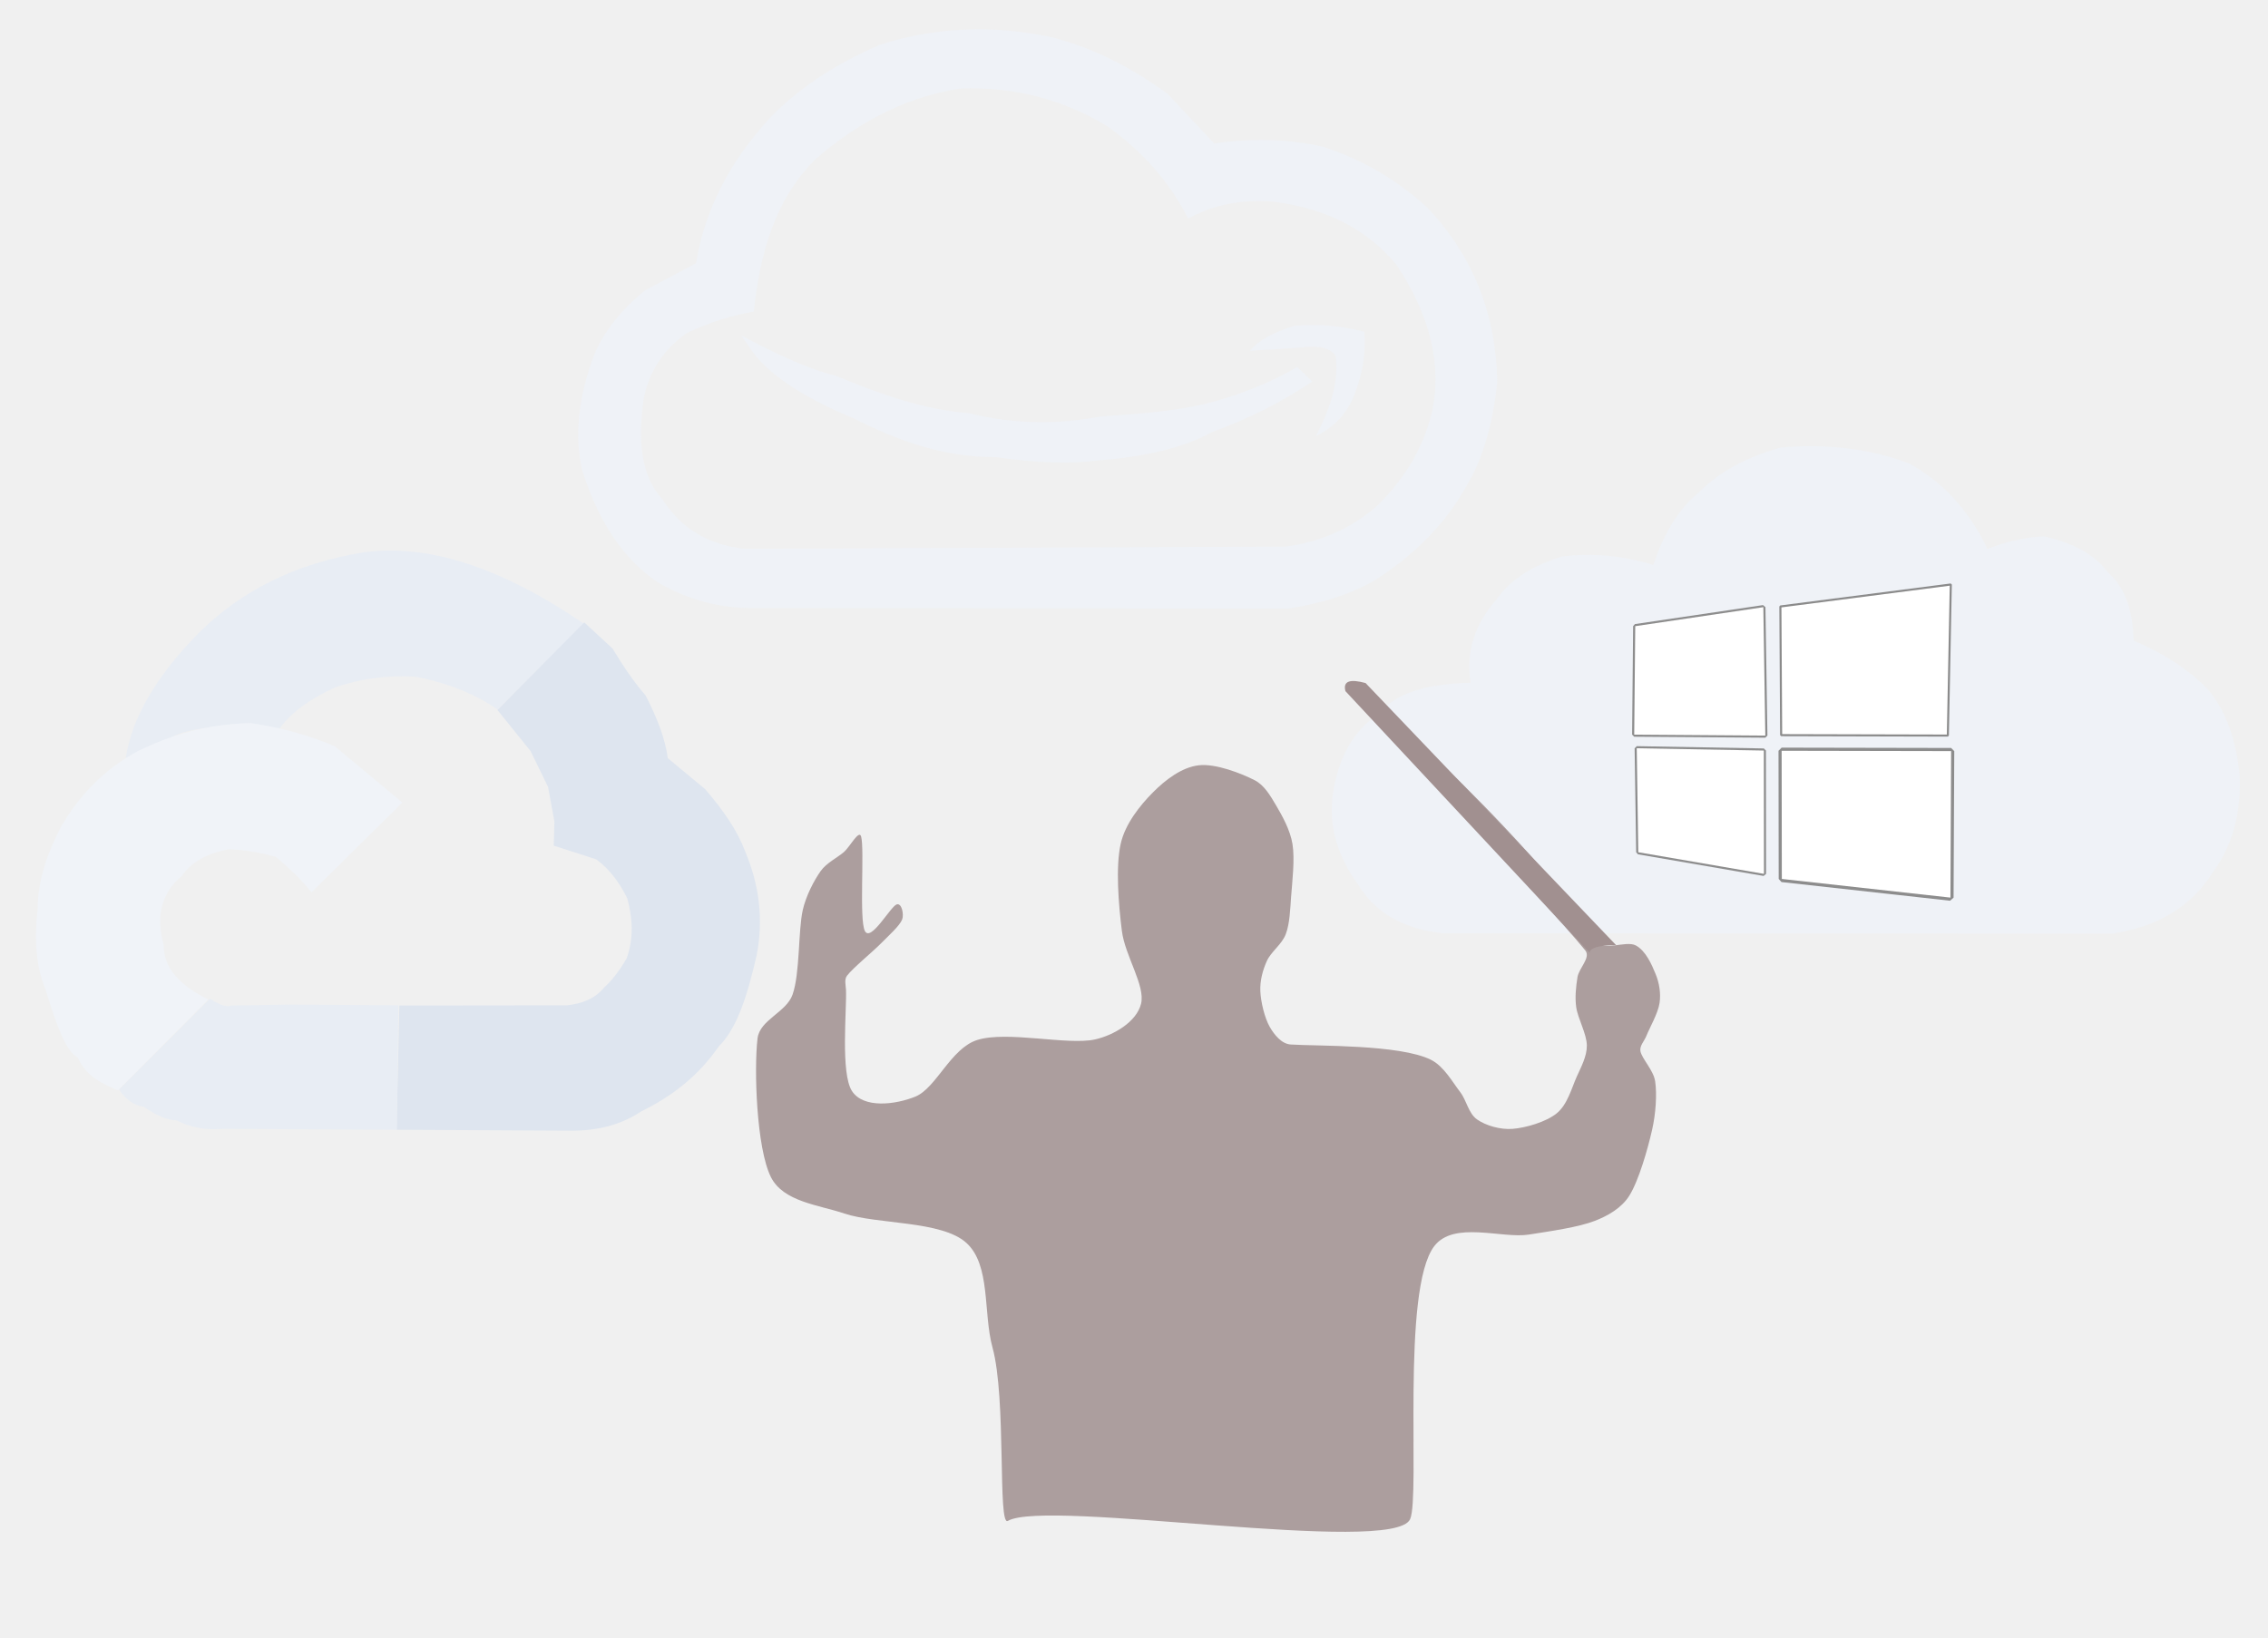
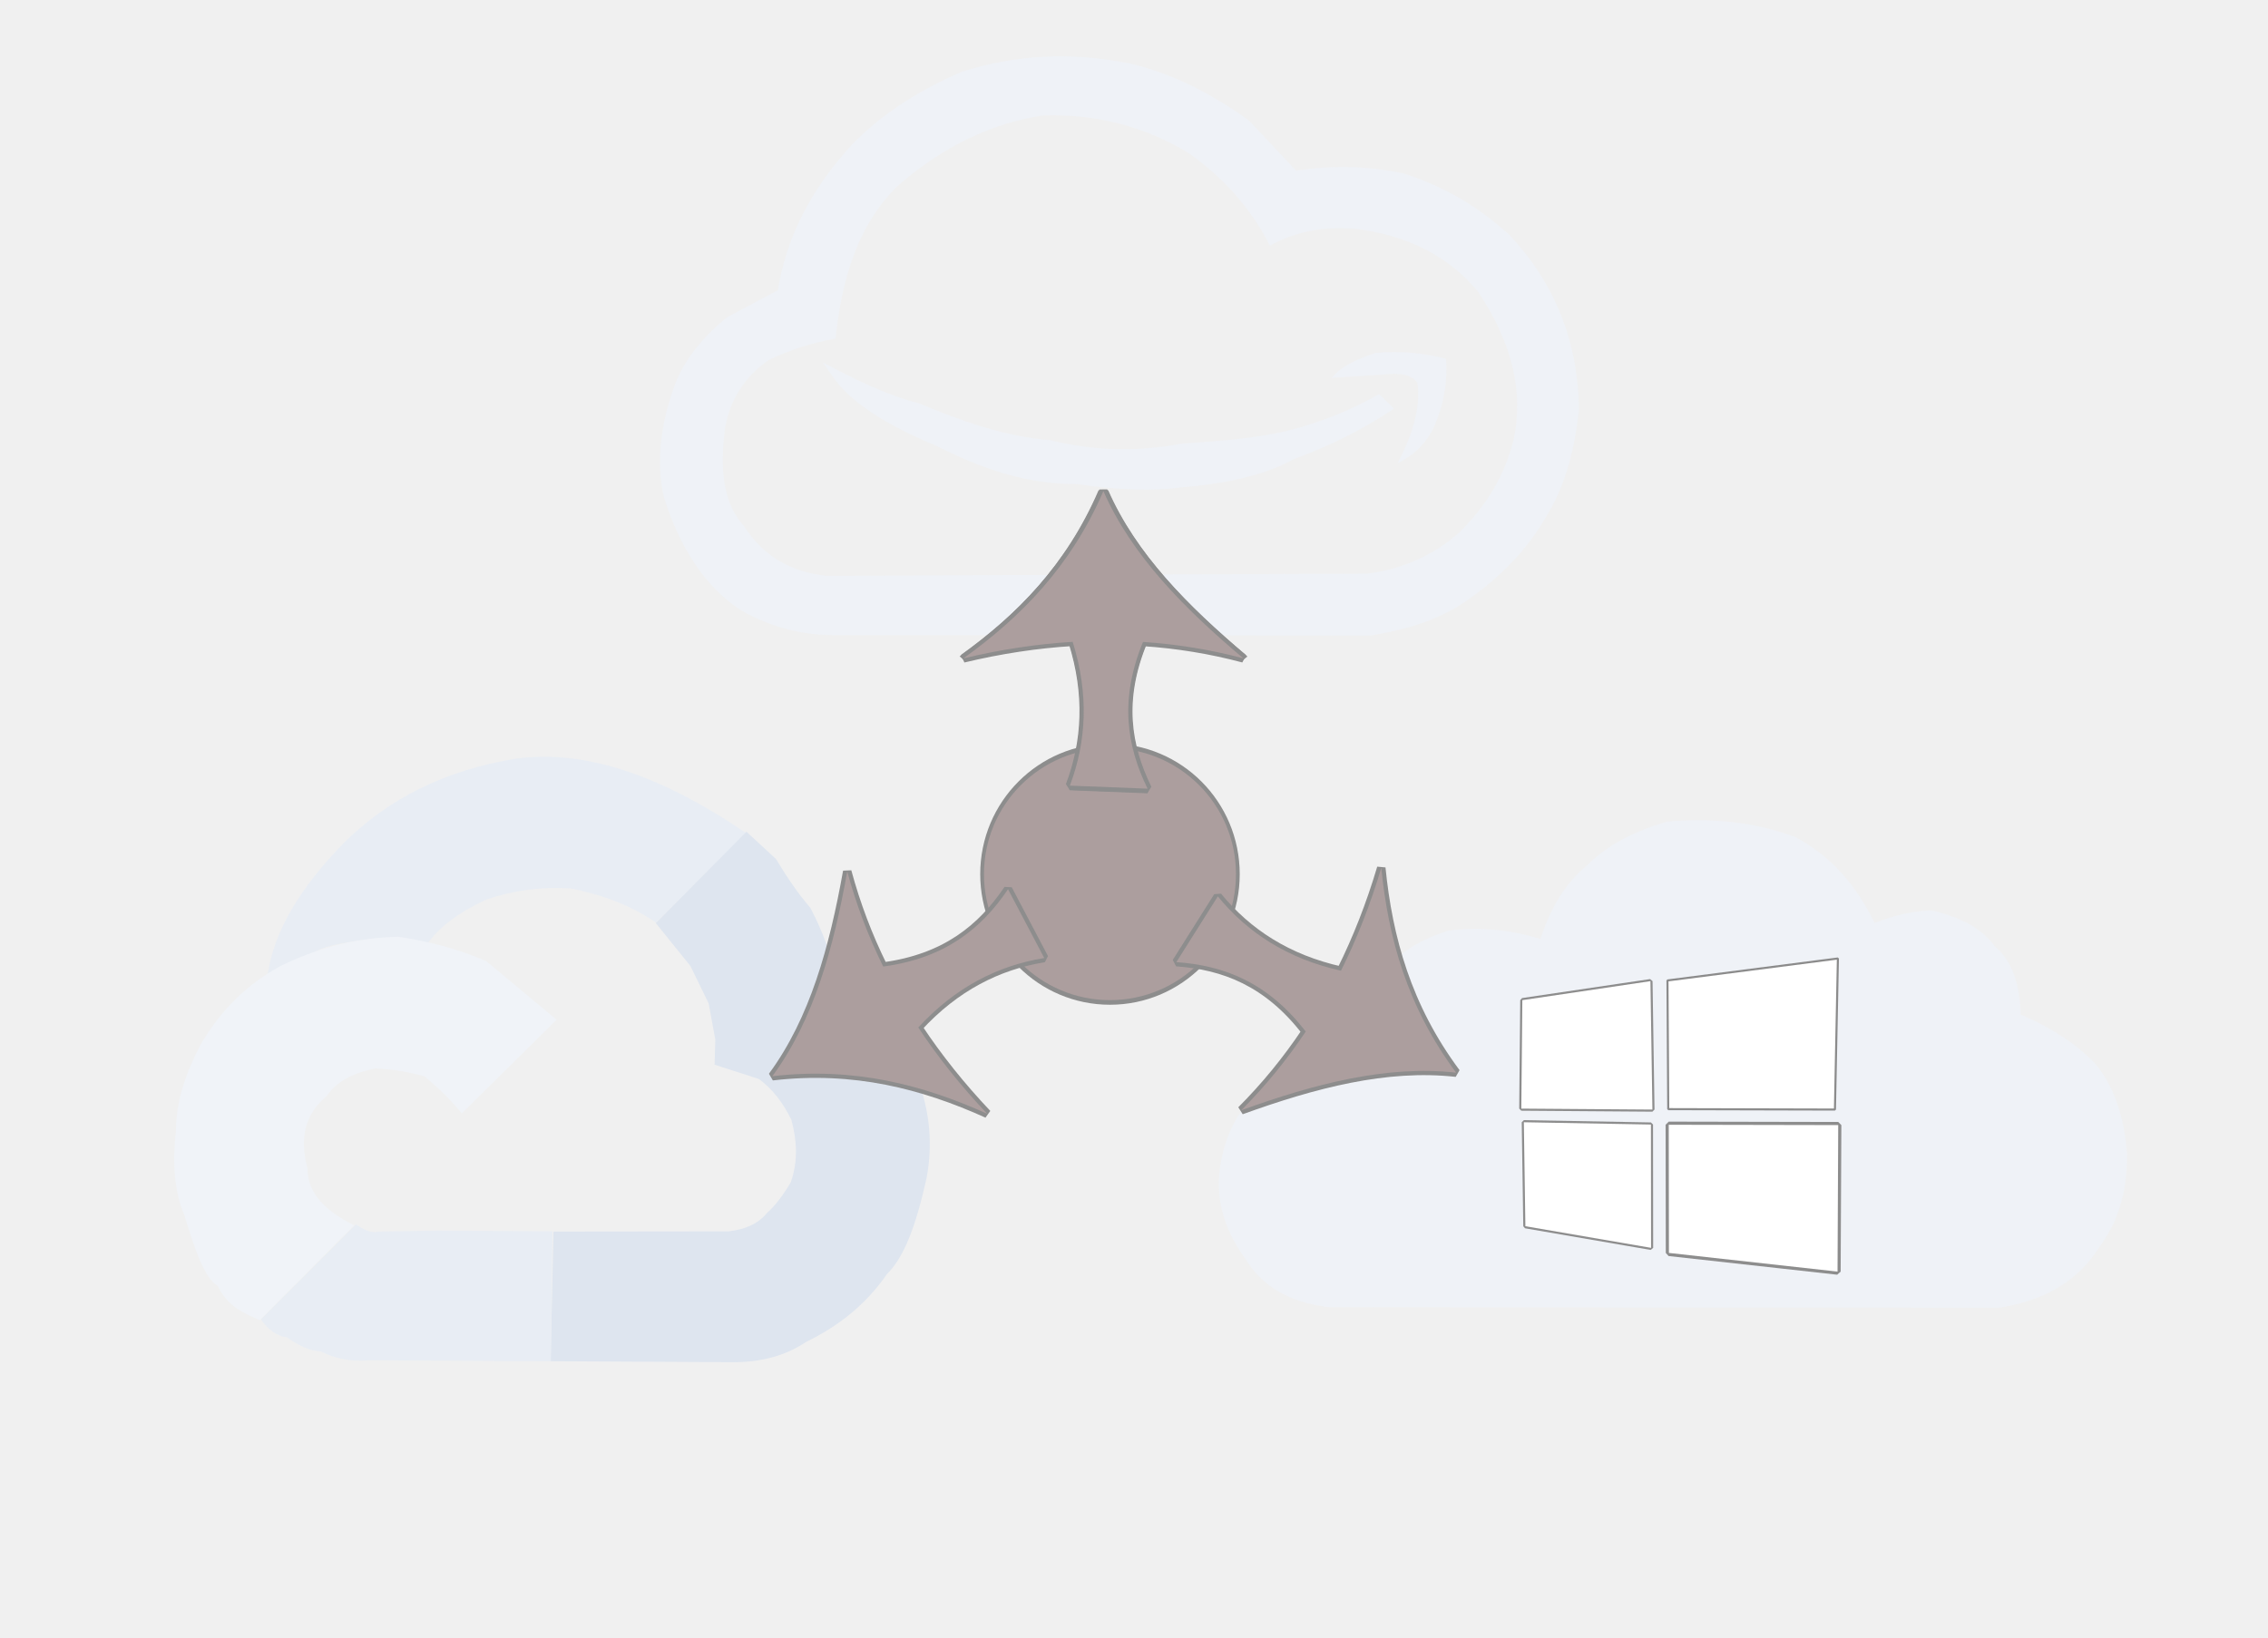
<svg xmlns="http://www.w3.org/2000/svg" width="100%" height="100%" viewBox="0 0 180 130" version="1.1" xml:space="preserve" style="fill-rule:evenodd;clip-rule:evenodd;stroke-linecap:round;stroke-miterlimit:1;">
-   <g transform="matrix(0.48278,0,0,0.48278,-13.127,28.4916)">
+   <g transform="matrix(0.503855,0,0,0.503855,-2.85204,44.195)">
    <path d="M108.991,57.65L123.152,43.525C109.46,34.19 97.559,30.398 87.043,31.798C75.543,33.633 66.702,38.287 59.859,45.059C52.807,52.245 48.83,59.117 47.856,65.682C50.202,64.5 52.612,63.349 55.249,62.313C57.068,61.114 60.662,60.69 65.39,60.071L73.075,60.887C74.783,58.459 77.671,56.149 82.285,54.011C86.498,52.569 90.919,51.959 95.569,52.261C100.21,53.182 104.932,54.839 108.991,57.65Z" style="fill:rgb(232,237,244);" />
    <path d="M92.843,106.324L92.383,126.75L121.393,126.907C125.559,126.873 129.357,125.918 132.651,123.704C137.651,121.256 141.956,117.953 145.36,113.036C148.111,110.335 149.924,105.386 151.577,98.06C152.752,92.062 151.972,86.392 149.685,80.975C148.485,77.708 146.164,74.268 143.075,70.711L136.971,65.654C136.58,62.654 135.315,59.192 133.326,55.346C131.435,53.168 129.635,50.533 127.889,47.628L123.237,43.325L108.961,57.728L114.414,64.487L117.287,70.378L118.334,76.092L118.219,80.037L125.22,82.295C127.378,83.898 129.028,86.092 130.315,88.712C131.128,91.81 131.448,95.014 130.224,98.548C128.978,100.685 127.732,102.266 126.485,103.386C124.943,105.254 122.802,106.023 120.387,106.292L92.843,106.324Z" style="fill:rgb(222,229,239);" />
    <path d="M46.757,120.157L61.723,105.191C63.196,106.223 64.379,106.601 65.271,106.326L74.585,106.172L92.687,106.28L92.432,126.766L63.861,126.603C60.63,126.889 58.241,126.229 56.174,125.207C54.553,125.161 52.76,124.338 50.849,122.984C49.26,122.791 47.91,121.803 46.757,120.157Z" style="fill:rgb(232,237,244);" />
    <path d="M46.569,120.285L61.445,105.328C56.815,103.087 54.074,100.196 54.095,96.357C52.773,91.545 53.757,87.788 57.086,85.011C58.627,82.738 61.233,81.303 64.808,80.629C67.568,80.74 69.921,81.169 72.535,81.863C74.114,83.226 76.382,85.19 78.397,87.716L93.335,72.953L82.268,63.729C77.65,61.708 73.032,60.586 68.414,59.873C60.877,60.063 55.053,61.966 49.842,64.483C43.731,67.852 40.037,72.167 37.27,76.846C35.005,81.165 33.394,85.708 33.377,90.398C32.807,95.439 33.084,99.973 34.694,103.706C36.295,109.012 37.922,113.789 39.959,114.88C41.472,118.08 43.839,119.065 46.569,120.285Z" style="fill:rgb(240,243,248);" />
  </g>
-   <g transform="matrix(0.4864,0,0,0.4864,96.0986,19.3958)">
+   <g transform="matrix(0.4864,0,0,0.4864,87.1378,49.0844)">
    <path d="M72.203,52.334C67.073,50.749 62.102,50.357 57.263,50.952C52.871,52.337 49.09,54.426 46.588,57.992C43.062,61.994 41.59,66.5 42.373,71.559C34.967,71.74 30.164,73.334 27.845,76.277C23.96,78.763 21.278,82.643 20.154,88.326C18.926,94.114 20.386,99.505 24.074,104.566C26.694,108.836 31.015,111.649 37.705,112.431L147.038,112.517C154.475,111.383 160.011,108.1 163.483,102.486C166.296,98.72 167.989,93.865 167.921,87.297C167.414,81.172 165.727,76.204 162.649,72.6C159.515,69.359 155.438,66.748 150.561,64.67C150.444,59.794 149.205,55.922 146.327,53.517C144.352,50.787 140.976,48.79 135.949,47.658C132.718,47.801 129.664,48.566 126.723,49.726C123.739,43.49 119.5,38.787 113.9,35.748C107.062,33.159 100.044,32.566 92.916,33.175C87.871,34.643 83.28,36.792 79.688,40.441C76.474,43.046 73.956,46.967 72.203,52.334Z" style="fill:rgb(239,242,247);" />
    <g transform="matrix(1.20465,0,0,1.20465,36.821,39.2065)">
      <g transform="matrix(1,0,0,1,-0.367148,-0.316277)">
        <path d="M27.286,19.503L44.636,16.929L44.904,34.327L27.147,34.196L27.286,19.503Z" style="fill:none;stroke:rgb(141,141,141);stroke-width:0.57px;" />
        <path d="M27.286,19.503L44.636,16.929L44.904,34.327L27.147,34.196L27.286,19.503Z" style="fill:white;" />
      </g>
      <g transform="matrix(1,0,0,1,0.660655,-0.314065)">
        <path d="M68.6,34.323L69.001,13.855L45.917,16.833L46.021,34.266L68.6,34.323Z" style="fill:white;stroke:rgb(139,139,139);stroke-width:0.28px;" />
      </g>
      <g transform="matrix(1,0,0,1,-0.332191,0.403644)">
        <path d="M27.454,35.324L44.667,35.635L44.686,52.342L27.664,49.411L27.454,35.324Z" style="fill:none;stroke:rgb(141,141,141);stroke-width:0.57px;" />
        <path d="M27.454,35.324L44.667,35.635L44.686,52.342L27.664,49.411L27.454,35.324Z" style="fill:white;" />
      </g>
      <g transform="matrix(1,0,0,1,1.03135,0.652432)">
        <path d="M68.58,55.31L68.673,35.461L45.717,35.416L45.742,52.78L68.58,55.31Z" style="fill:none;stroke:rgb(141,141,141);stroke-width:0.85px;" />
        <path d="M68.58,55.31L68.673,35.461L45.717,35.416L45.742,52.78L68.58,55.31Z" style="fill:white;" />
      </g>
    </g>
  </g>
-   <g transform="matrix(0.459213,0,0,0.459213,42.7216,-0.541464)">
+   <g transform="matrix(0.459213,0,0,0.459213,49.2103,1.60586)">
    <path d="M27.27,46.686C28.719,37.658 32.936,29.268 40.054,21.547C44.53,16.933 50.459,12.62 59.151,8.878C68.022,6.086 77.628,5.322 88.308,7.526C94.974,9.115 101.776,12.323 108.733,17.375L116.821,25.988C122.945,25.096 129.182,25.108 135.597,26.542C142.446,28.755 148.476,32.307 153.726,37.136C161.515,45.427 165.548,55.442 165.738,67.221C165.015,74.037 163.438,80.168 160.441,85.161C157.471,90.502 153.184,95.426 147.095,99.782C142.254,103.43 136.255,105.34 129.67,106.371L36.855,106.297C31.524,106.278 26.166,105.03 20.769,101.916C14.648,97.869 10.336,91.227 7.559,82.384C6.216,76.382 6.942,69.742 9.642,62.578C11.293,58.54 14.252,54.793 18.518,51.336L27.27,46.686ZM37.245,55.038C38.649,41.431 42.696,34.004 47.725,28.872C56.026,21.536 64.671,17.732 73.011,16.476C82.404,16.141 90.823,18.431 98.386,23.028C104.023,27.079 108.852,32.155 112.309,38.967C116.199,36.841 120.838,35.559 127.054,36.049C135.937,37.157 143.125,40.666 148.335,46.981C154.414,56.153 156.073,64.486 154.5,72.205C152.941,78.844 149.548,84.057 145.132,88.476C140.496,92.606 135.132,94.879 129.188,95.666L35.671,96.049C29.671,95.412 24.811,92.75 21.427,87.462C17.743,83.456 17.21,77.383 18.178,70.325C19.046,65.62 21.449,61.716 25.659,58.755C29.521,56.909 33.383,55.721 37.245,55.038Z" style="fill:rgb(239,242,247);" />
    <g transform="matrix(1.64868,0,0,1.64868,-53.1181,-60.0489)">
      <path d="M53.49,72.313L54.743,74.112C56.549,76.498 59.989,78.819 65.402,81.061C69.953,83.359 74.715,85.094 80.138,85.065C84.49,85.697 88.081,85.797 90.979,85.412C95.755,85.033 99.822,84.123 102.853,82.436C106.564,81.092 110.077,79.354 113.351,77.138L111.78,75.617C109.604,76.909 106.645,78.201 103.597,79.092C99.85,80.188 95.963,80.481 91.159,80.809C86.999,81.591 82.393,81.714 77.361,80.462C72.519,80.078 67.945,78.424 63.539,76.587C59.9,75.644 56.689,73.989 53.49,72.313Z" style="fill:rgb(239,242,247);" />
      <path d="M106.823,73.926L112.234,73.575C114.194,73.326 115.292,73.681 115.799,74.45C116.157,76.879 115.402,79.706 113.725,82.863C115.783,81.882 117.218,80.278 117.968,77.99C118.691,75.97 118.959,73.949 118.811,71.929C116.422,71.286 113.96,71.079 111.425,71.308C108.944,72.101 107.56,72.987 106.823,73.926Z" style="fill:rgb(239,242,247);" />
    </g>
  </g>
-   <g transform="matrix(0.539071,0,0,0.539071,51.0399,54.0256)">
-     <g transform="matrix(0.80029,0,0,0.819652,12.1949,-1.03186)">
-       <path d="M51.862,152.24C49.956,153.331 51.635,130.315 49.041,121.097C47.288,114.863 48.761,106.29 44.22,102.277C39.679,98.263 27.787,98.988 21.794,97.015C17.03,95.448 10.533,94.913 8.262,90.442C5.598,85.2 5.148,71.02 5.813,65.561C6.223,62.197 11.103,60.88 12.253,57.691C13.64,53.844 13.275,46.176 14.138,42.475C14.722,39.969 16.167,37.222 17.427,35.489C18.497,34.016 20.452,33.111 21.694,32.079C22.777,31.178 24.504,27.936 24.875,29.295C25.521,31.659 24.475,44.234 25.568,46.264C26.66,48.293 30.286,41.818 31.428,41.472C32.35,41.193 32.78,43.296 32.417,44.189C31.95,45.341 29.96,47.055 28.624,48.385C26.932,50.07 23.356,52.887 22.266,54.297C21.746,54.971 22.049,55.995 22.087,56.845C22.24,60.297 21.06,71.814 23.187,75.008C25.314,78.201 31.224,77.451 34.849,76.008C38.686,74.481 41.357,67.351 46.209,65.843C51.713,64.132 62.845,66.827 67.872,65.742C71.338,64.994 75.538,62.582 76.366,59.336C77.195,56.09 73.428,50.741 72.844,46.267C72.22,41.478 71.671,34.748 72.62,30.597C73.436,27.032 76.15,23.712 78.542,21.36C80.855,19.084 83.845,16.848 86.969,16.483C90.092,16.119 94.912,17.977 97.282,19.172C99.051,20.064 100.161,21.957 101.188,23.651C102.345,25.558 103.803,28.116 104.223,30.612C104.686,33.362 104.173,37.452 103.967,40.155C103.796,42.398 103.731,44.914 102.986,46.832C102.268,48.683 100.279,49.96 99.499,51.663C98.734,53.336 98.227,55.214 98.31,57.052C98.398,59.018 99.102,61.862 100.031,63.461C100.868,64.902 102.221,66.534 103.884,66.645C108.591,66.958 124.031,66.595 129.723,69.404C132.075,70.564 133.658,73.395 135.068,75.179C136.273,76.704 136.58,79.007 138.18,80.109C139.784,81.214 142.454,81.972 144.69,81.805C147.132,81.622 150.862,80.571 152.83,79.016C154.792,77.465 155.574,74.503 156.499,72.472C157.32,70.667 158.391,68.811 158.379,66.828C158.365,64.736 156.707,61.966 156.419,59.921C156.17,58.149 156.375,56.254 156.654,54.558C156.925,52.906 159.155,51.038 158.091,49.745C151.105,41.259 114.561,4.023 114.738,3.641C116.328,0.218 153.928,36 159.834,47.913C160.964,50.193 165.543,47.847 167.409,48.86C169.249,49.859 170.308,52.268 171.032,53.992C171.711,55.61 172.019,57.471 171.752,59.205C171.465,61.062 169.9,63.693 169.314,65.135C168.947,66.039 168.045,66.9 168.236,67.857C168.508,69.209 170.638,71.263 170.943,73.252C171.303,75.597 171.048,79.104 170.395,81.927C169.603,85.354 167.943,91.082 166.188,93.815C164.79,95.994 162.288,97.412 159.866,98.326C156.781,99.49 151.776,100.171 147.679,100.801C142.753,101.558 133.916,98.284 130.314,102.867C124.168,110.688 127.769,147.772 125.864,151.93C122.837,158.539 58.92,148.199 51.862,152.24Z" style="fill:rgb(172,158,158);" />
-     </g>
-     <g transform="matrix(1,0,0,1,0.275471,0)">
-       <path d="M139.07,40.073L103.125,1.558C102.725,0.025 103.877,-0.238 106.091,0.367L142.988,38.978C140.396,38.975 139.168,39.363 139.07,40.073Z" style="fill:rgb(161,144,144);" />
-     </g>
+   <g transform="matrix(1.01179,0,0,1.24309,-5.09082,-8.68095)">
+     <ellipse cx="92.098" cy="62.808" rx="9.883" ry="8.044" style="fill:none;stroke:rgb(141,141,141);stroke-width:0.59px;" />
+     <ellipse cx="92.098" cy="62.808" rx="9.883" ry="8.044" style="fill:rgb(172,158,158);" />
+   </g>
+   <g transform="matrix(1.98534,0,0,1.24318,-92.4413,-13.8795)">
+     <path d="M90.671,42.526C91.798,46.631 93.898,50.017 96.268,53.206C92.697,51.69 88.964,51.723 85.075,53.206C87.363,50.581 89.371,47.337 90.671,42.526Z" style="fill:none;stroke:rgb(141,141,141);stroke-width:0.4px;" />
+     <path d="M90.671,42.526C91.798,46.631 93.898,50.017 96.268,53.206C92.697,51.69 88.964,51.723 85.075,53.206C87.363,50.581 89.371,47.337 90.671,42.526Z" style="fill:rgb(172,158,158);" />
+   </g>
+   <g transform="matrix(1,0,0,1.27073,-0.039559,-16.5222)">
+     <path d="M84.968,52.613C86.487,56.059 86.336,59.203 84.949,62.082L91.116,62.271C89.365,59.448 88.808,56.372 91.105,52.473L84.968,52.613Z" style="fill:none;stroke:rgb(141,141,141);stroke-width:0.58px;" />
+     <path d="M84.968,52.613C86.487,56.059 86.336,59.203 84.949,62.082L91.116,62.271C89.365,59.448 88.808,56.372 91.105,52.473L84.968,52.613Z" style="fill:rgb(172,158,158);" />
+   </g>
+   <path d="M85.132,50.951C82.286,51.124 79.396,51.564 76.461,52.265C81.003,49.002 84.99,44.969 87.572,38.987C89.808,44.09 93.979,48.301 98.683,52.265C96.07,51.57 93.414,51.137 90.714,50.96C88.833,55.537 89.421,59.216 91.076,62.608L84.909,62.367C86.231,58.882 86.431,55.09 85.132,50.951Z" style="fill:none;stroke:rgb(141,141,141);stroke-width:0.67px;" />
+   <path d="M85.132,50.951C82.286,51.124 79.396,51.564 76.461,52.265C81.003,49.002 84.99,44.969 87.572,38.987C89.808,44.09 93.979,48.301 98.683,52.265C96.07,51.57 93.414,51.137 90.714,50.96C88.833,55.537 89.421,59.216 91.076,62.608L84.909,62.367C86.231,58.882 86.431,55.09 85.132,50.951Z" style="fill:rgb(172,158,158);" />
+   <g transform="matrix(-0.5,0.866025,-0.866025,-0.5,193.119,28.8081)">
+     <path d="M85.132,50.951C82.286,51.124 79.396,51.564 76.461,52.265C81.003,49.002 84.99,44.969 87.572,38.987C89.808,44.09 93.979,48.301 98.683,52.265C96.07,51.57 93.414,51.137 90.714,50.96C88.833,55.537 89.421,59.216 91.076,62.608L84.909,62.367C86.231,58.882 86.431,55.09 85.132,50.951Z" style="fill:none;stroke:rgb(141,141,141);stroke-width:0.67px;" />
+     <path d="M85.132,50.951C82.286,51.124 79.396,51.564 76.461,52.265C81.003,49.002 84.99,44.969 87.572,38.987C89.808,44.09 93.979,48.301 98.683,52.265C96.07,51.57 93.414,51.137 90.714,50.96C88.833,55.537 89.421,59.216 91.076,62.608L84.909,62.367C86.231,58.882 86.431,55.09 85.132,50.951Z" style="fill:rgb(172,158,158);" />
+   </g>
+   <g transform="matrix(-0.5,-0.866025,0.866025,-0.5,71.3197,180.769)">
+     <path d="M85.132,50.951C82.286,51.124 79.396,51.564 76.461,52.265C81.003,49.002 84.99,44.969 87.572,38.987C89.808,44.09 93.979,48.301 98.683,52.265C96.07,51.57 93.414,51.137 90.714,50.96C88.833,55.537 89.421,59.216 91.076,62.608L84.909,62.367C86.231,58.882 86.431,55.09 85.132,50.951Z" style="fill:none;stroke:rgb(141,141,141);stroke-width:0.67px;" />
+     <path d="M85.132,50.951C82.286,51.124 79.396,51.564 76.461,52.265C81.003,49.002 84.99,44.969 87.572,38.987C89.808,44.09 93.979,48.301 98.683,52.265C96.07,51.57 93.414,51.137 90.714,50.96C88.833,55.537 89.421,59.216 91.076,62.608L84.909,62.367C86.231,58.882 86.431,55.09 85.132,50.951Z" style="fill:rgb(172,158,158);" />
  </g>
</svg>
